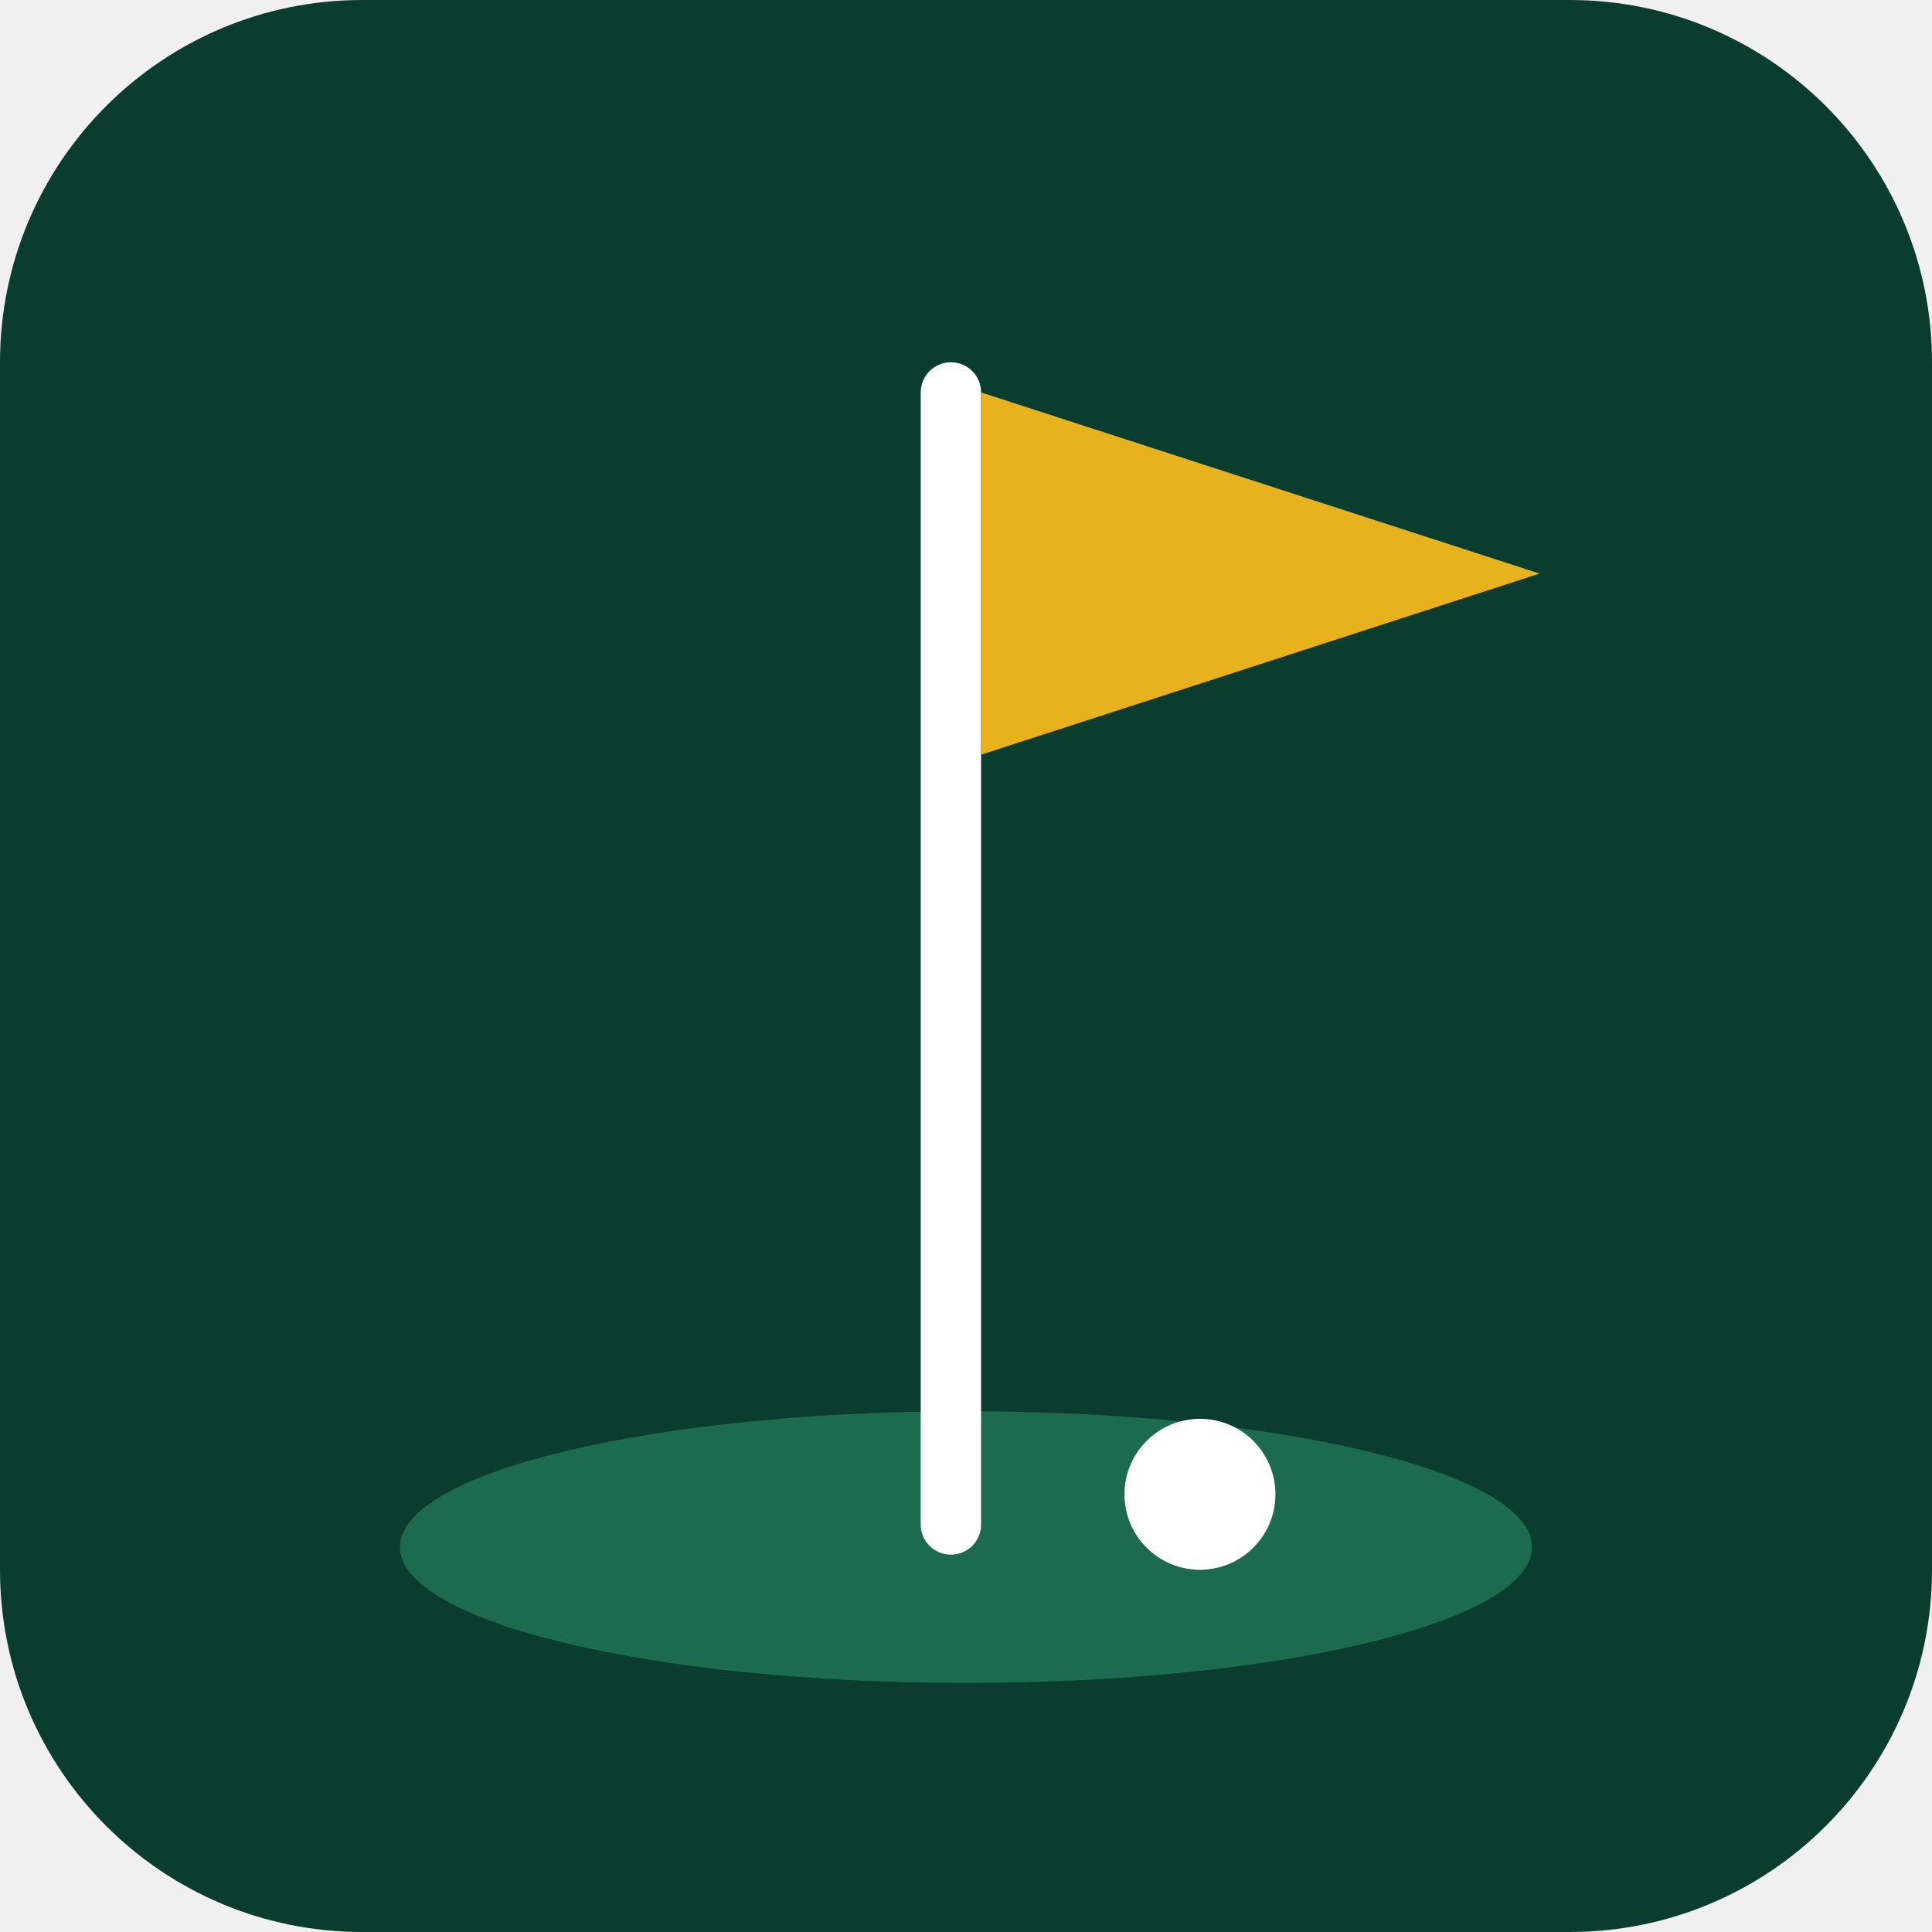
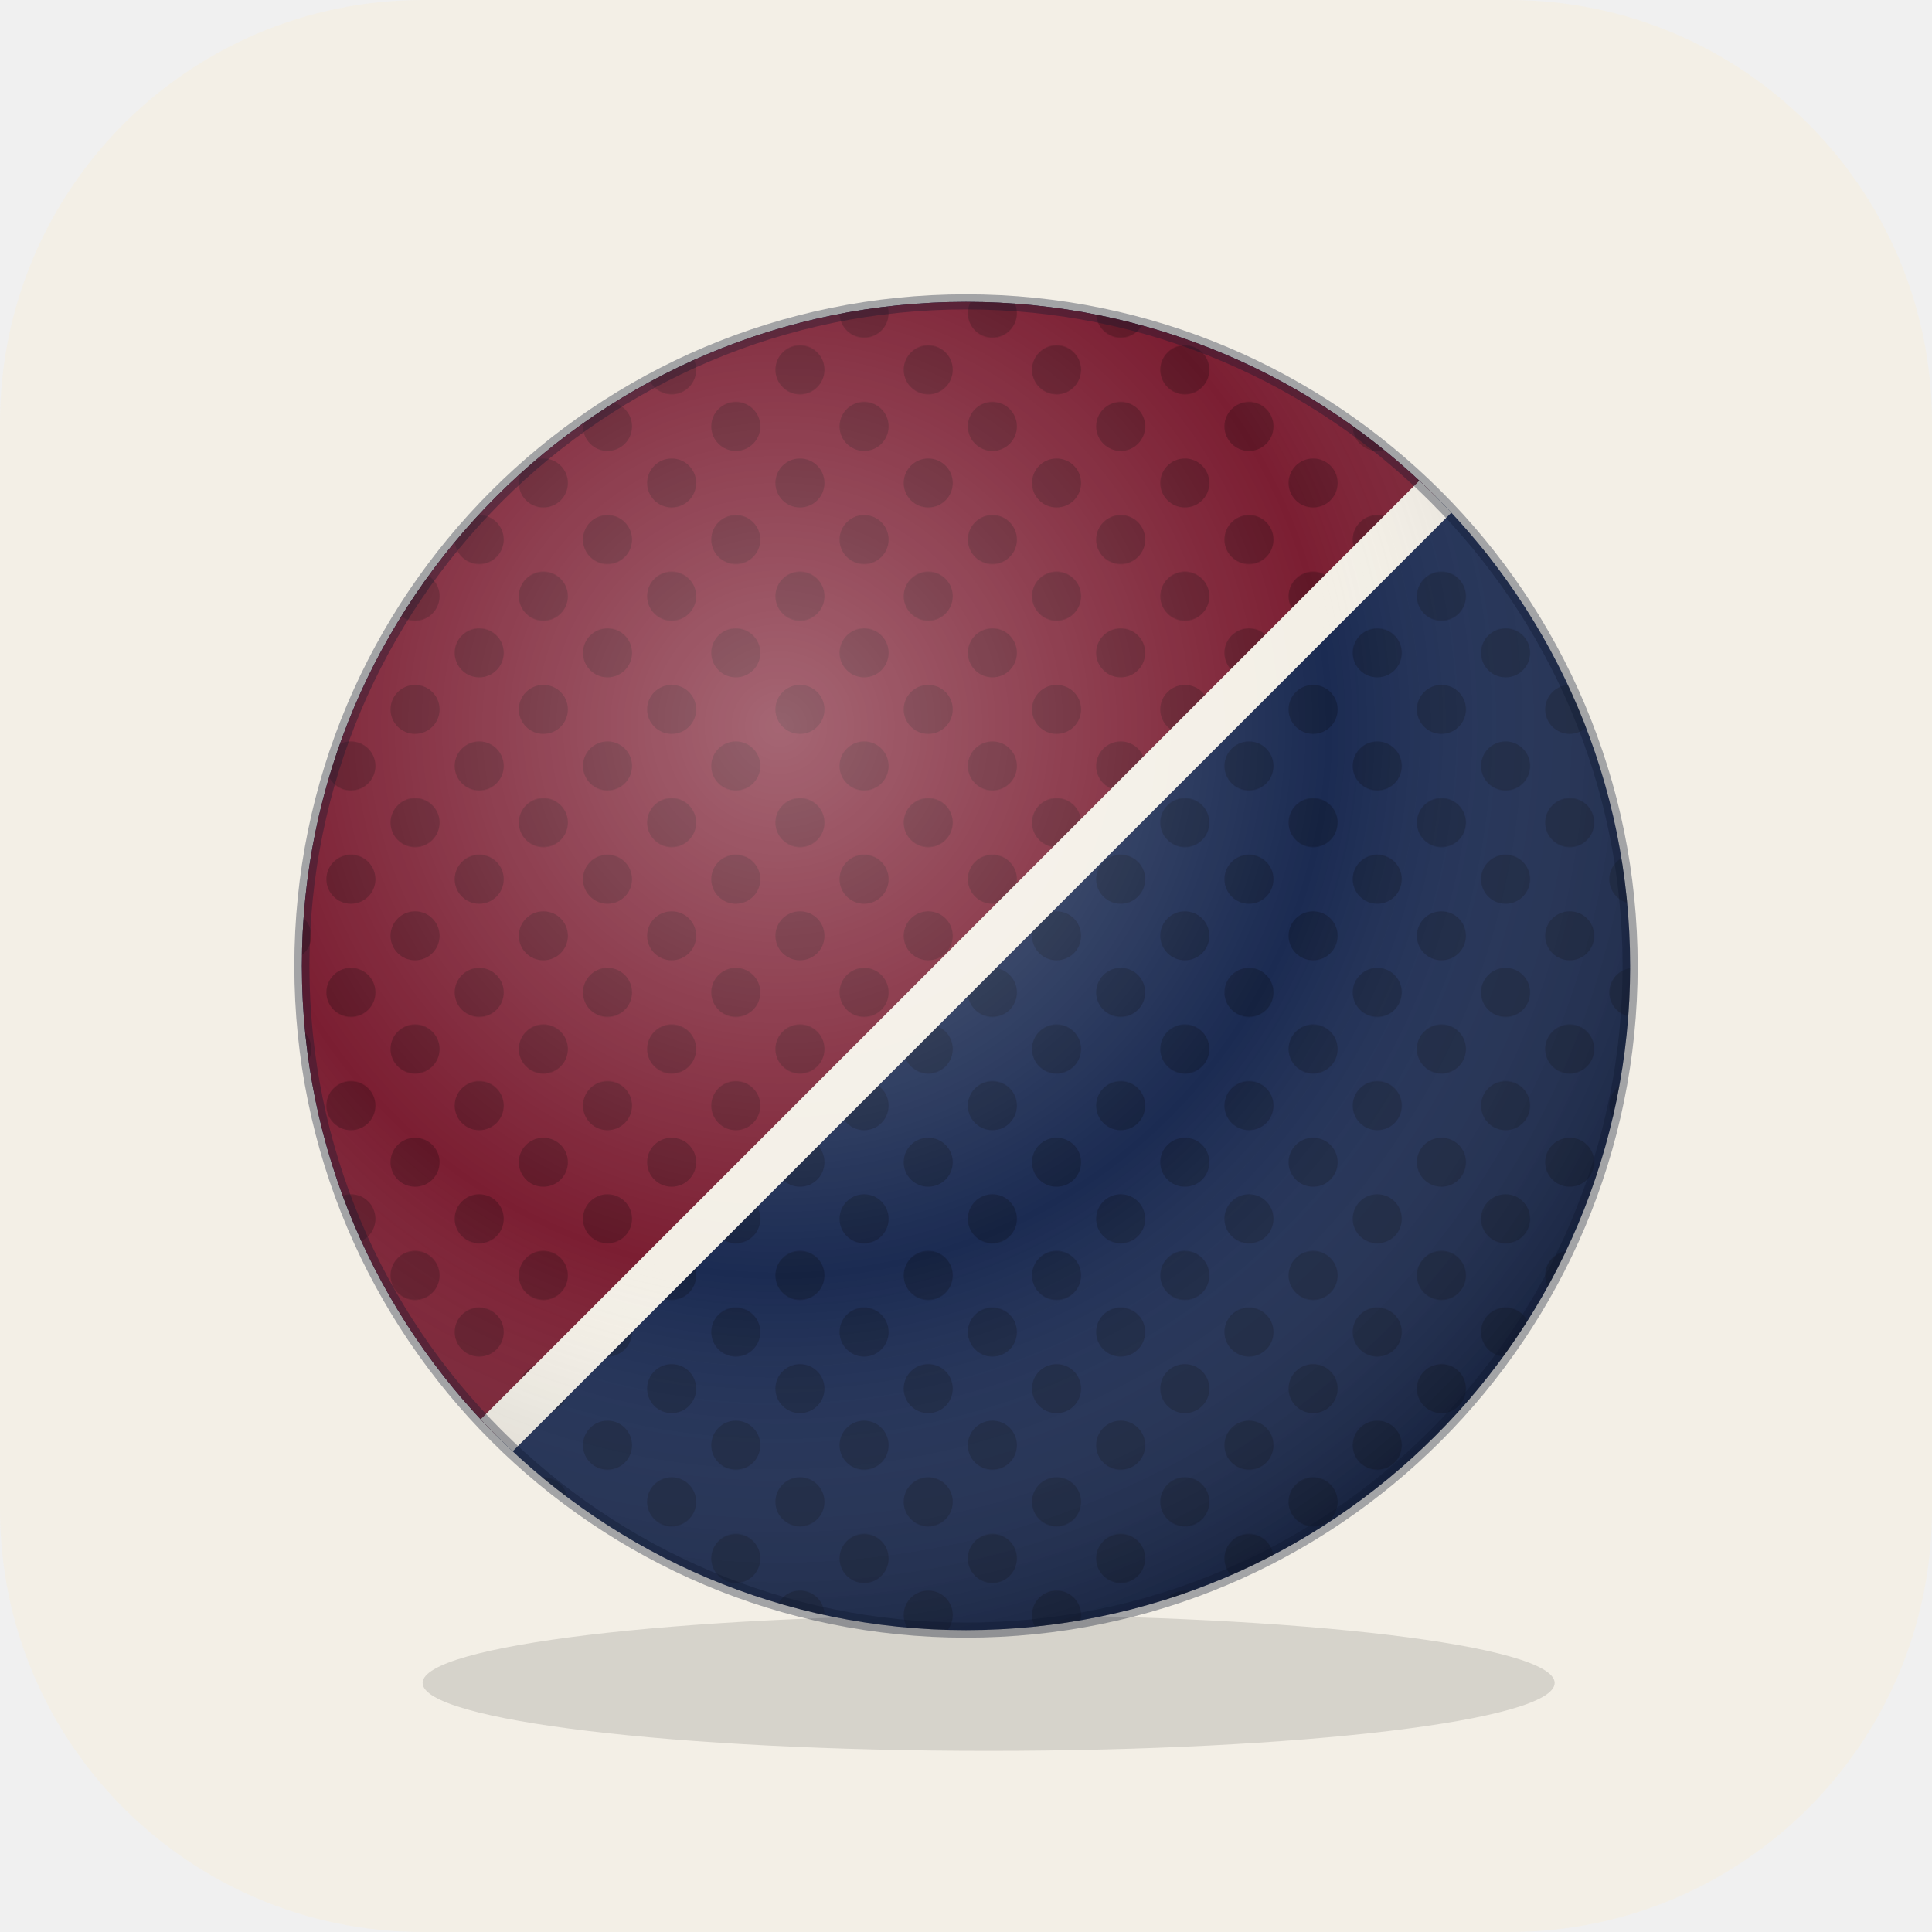
<svg xmlns="http://www.w3.org/2000/svg" viewBox="0 0 512 512">
-   <rect width="512" height="512" rx="96" fill="#0b3d2e" />
-   <ellipse cx="256" cy="410" rx="150" ry="36" fill="#1d6b4f" />
-   <rect x="244" y="96" width="16" height="316" rx="8" fill="#ffffff" />
-   <path d="M260 104 L408 152 L260 200 Z" fill="#e8b21f" />
-   <circle cx="318" cy="396" r="20" fill="#ffffff" />
+   <defs>
+     <clipPath id="ball">
+       <circle cx="256" cy="256" r="176" />
+     </clipPath>
+     <radialGradient id="shine" cx="0.36" cy="0.32" r="0.75">
+       <stop offset="0" stop-color="#ffffff" stop-opacity="0.32" />
+       <stop offset="0.55" stop-color="#ffffff" stop-opacity="0" />
+       <stop offset="1" stop-color="#000000" stop-opacity="0.28" />
+     </radialGradient>
+     <pattern id="dimples" width="34" height="30" patternUnits="userSpaceOnUse">
+       <circle cx="8" cy="8" r="6.5" fill="#000" fill-opacity="0.22" />
+       <circle cx="25" cy="23" r="6.5" fill="#000" fill-opacity="0.22" />
+     </pattern>
+   </defs>
+   <rect width="512" height="512" rx="112" fill="#f3efe6" />
+   <ellipse cx="262" cy="446" rx="150" ry="18" fill="#000" fill-opacity="0.12" />
+   <g clip-path="url(#ball)">
+     <rect width="512" height="512" fill="#1b2b52" />
+     <polygon points="0,0 512,0 0,512" fill="#7b1e32" />
+     <rect width="512" height="512" fill="url(#dimples)" />
+     <line x1="0" y1="512" x2="512" y2="0" stroke="#f3efe6" stroke-width="12" />
+     <circle cx="256" cy="256" r="176" fill="url(#shine)" />
+   </g>
+   <circle cx="256" cy="256" r="176" fill="none" stroke="#10182e" stroke-opacity="0.35" stroke-width="4" />
</svg>
